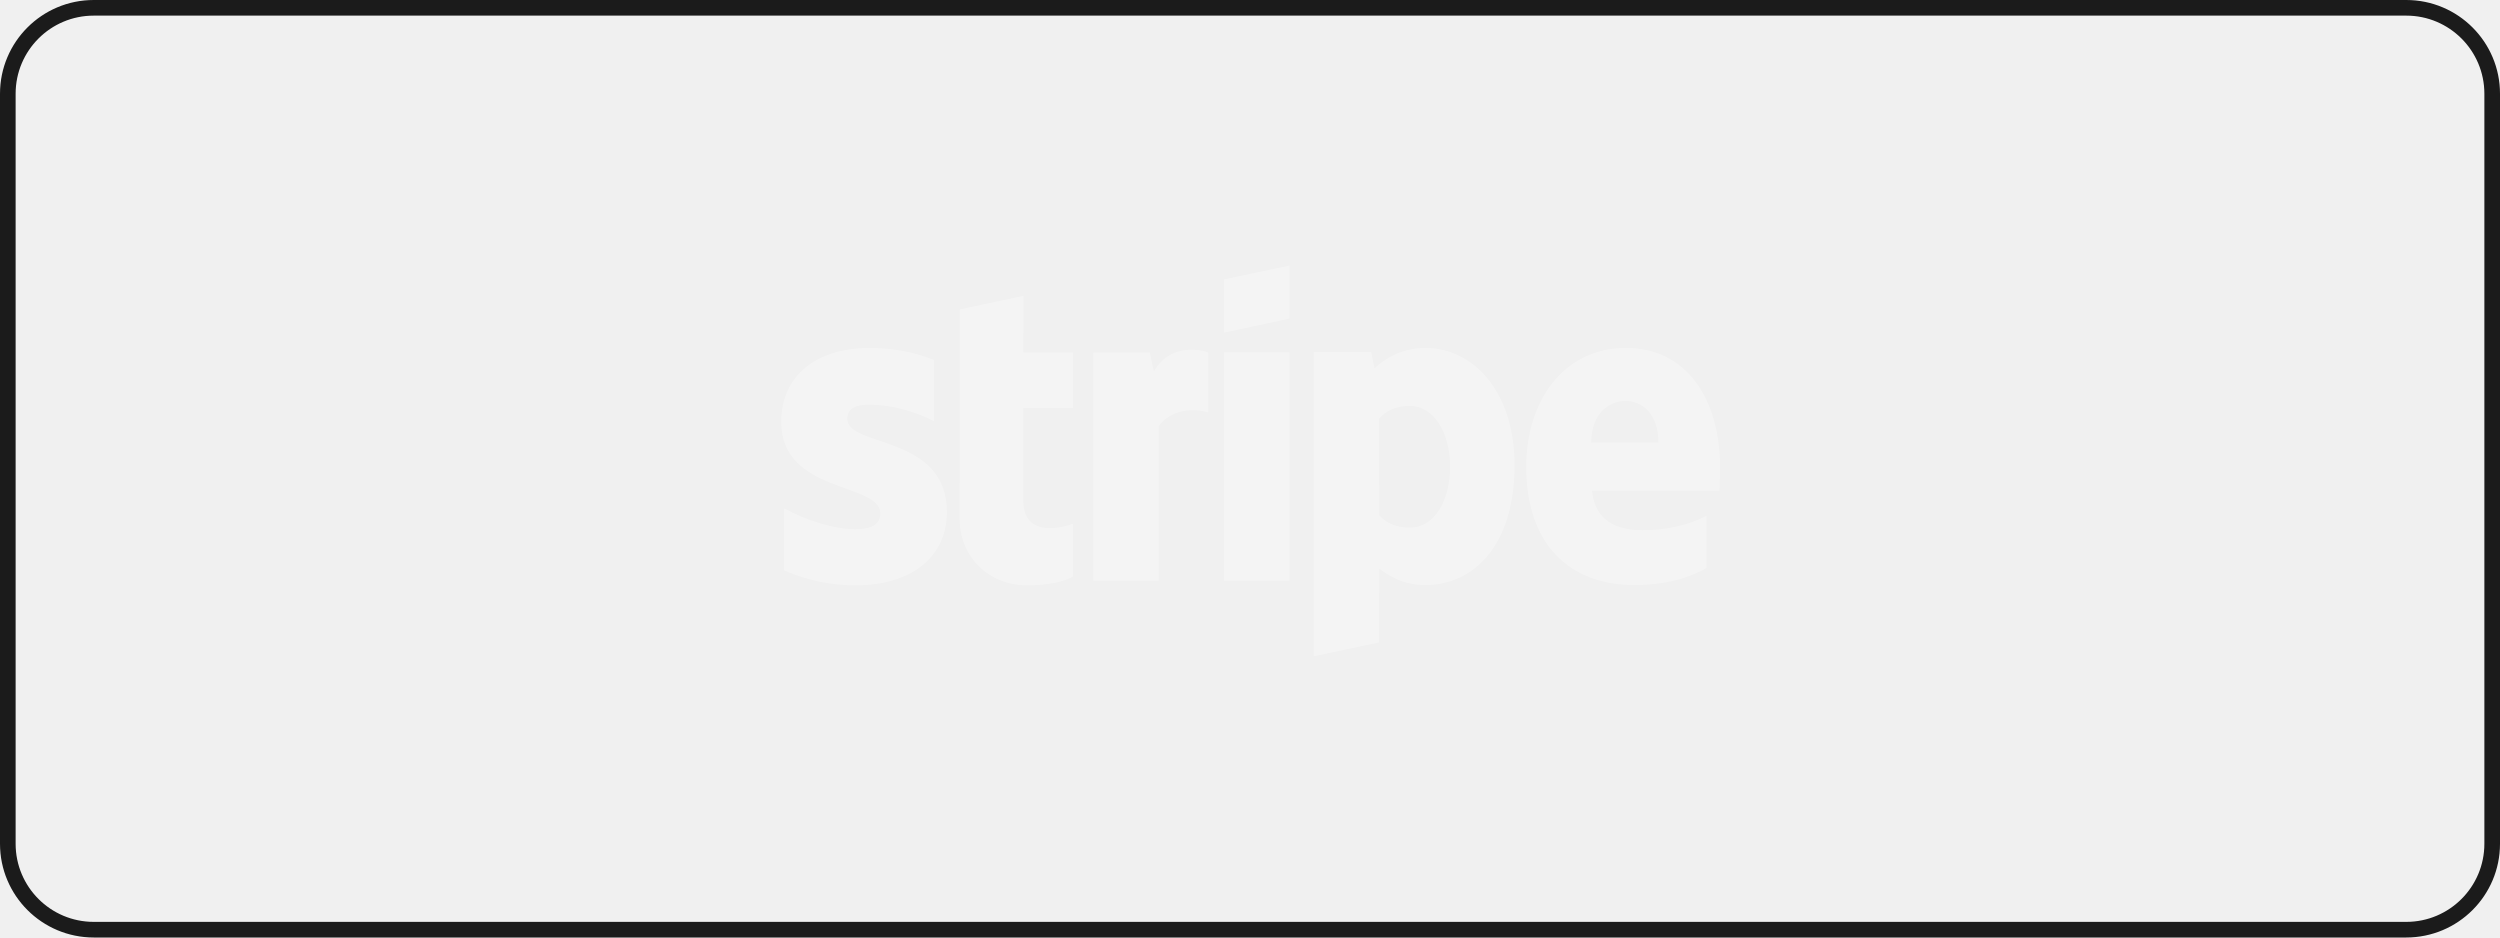
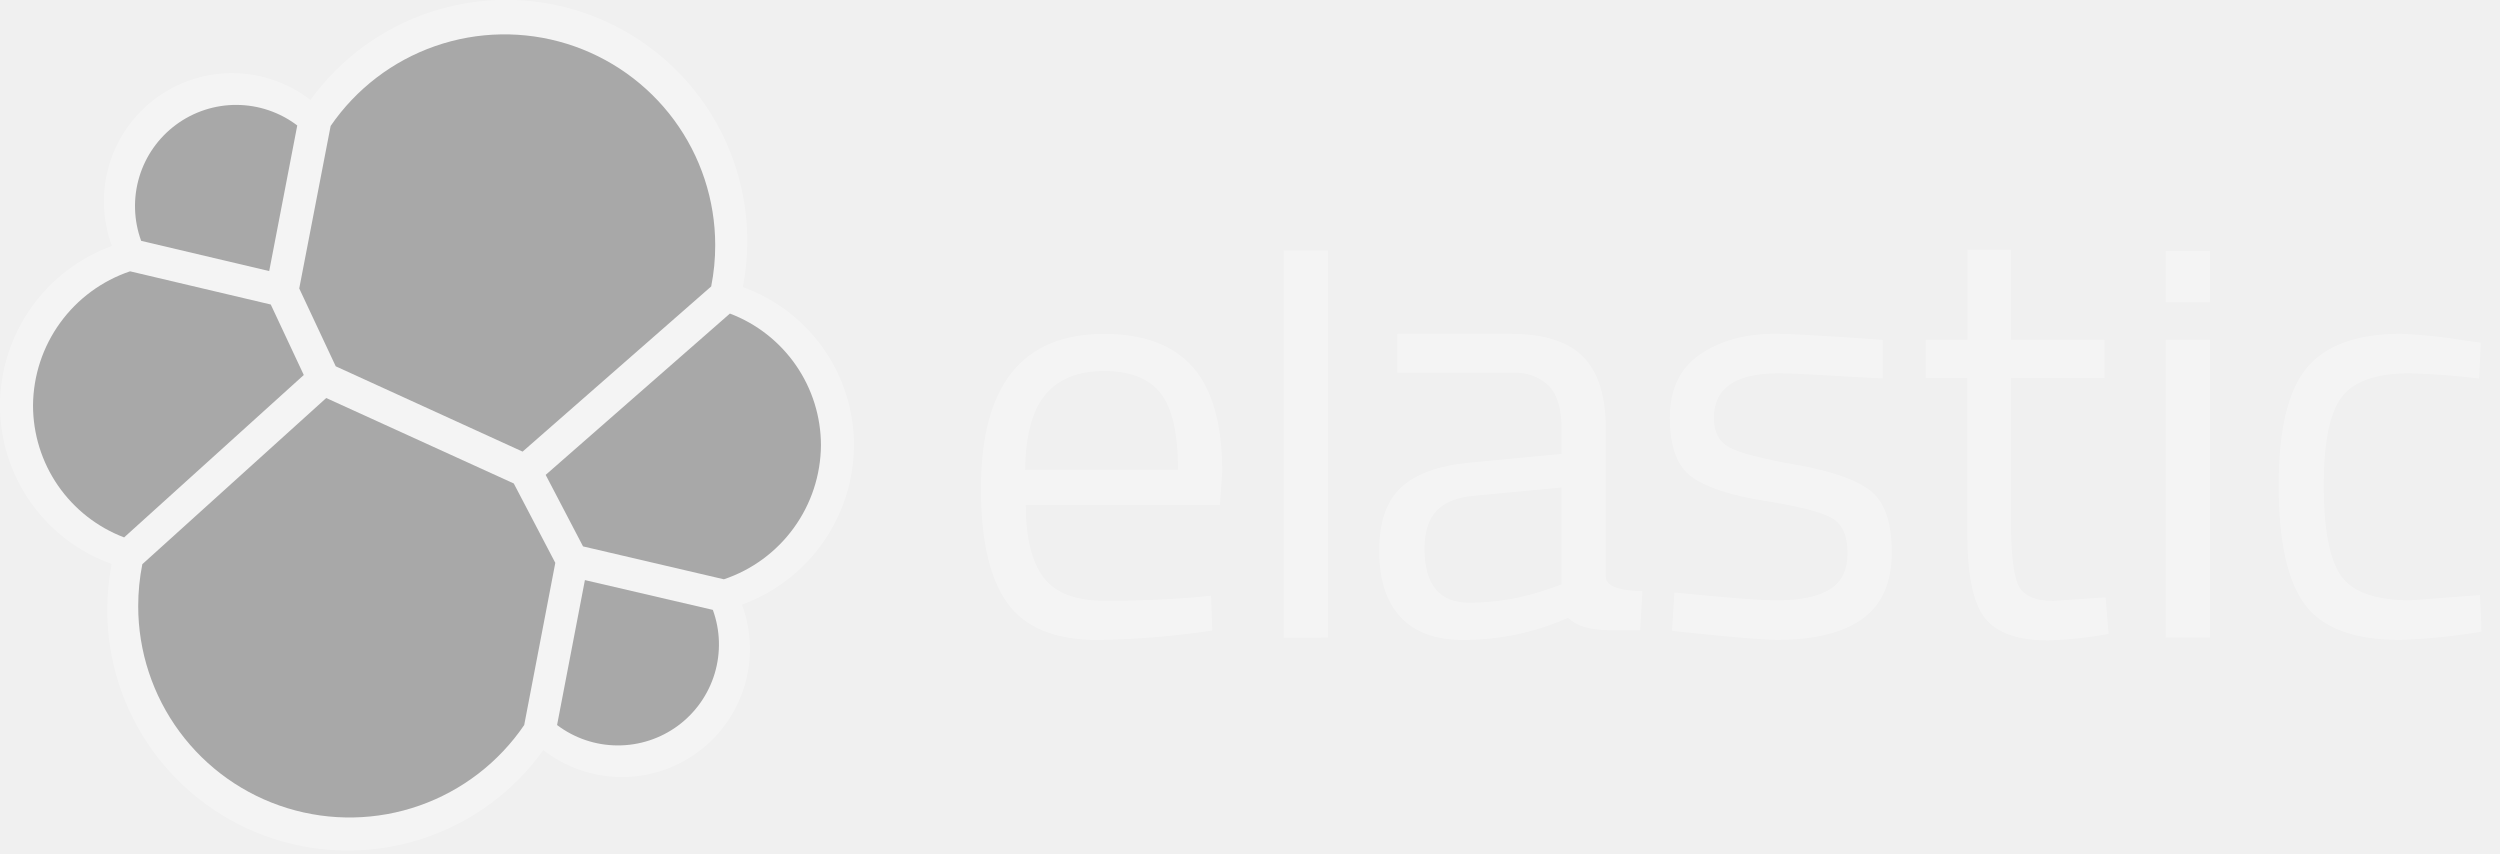
- <svg xmlns="http://www.w3.org/2000/svg" width="160" height="60" viewBox="0 0 160 60" fill="none">
-   <rect x="0.5" y="0.5" width="159" height="59" rx="5.5" stroke="#1B1B1B" />
-   <g opacity="0.3">
-     <path fill-rule="evenodd" clip-rule="evenodd" d="M110.081 29.913C110.081 25.641 108.011 22.27 104.056 22.27C100.084 22.27 97.681 25.642 97.681 29.881C97.681 34.904 100.519 37.441 104.591 37.44C106.577 37.44 108.079 36.989 109.214 36.355L109.213 33.017C108.079 33.585 106.777 33.935 105.125 33.936C103.506 33.936 102.071 33.368 101.887 31.399L110.048 31.398C110.048 31.182 110.081 30.314 110.081 29.913ZM101.837 28.328C101.836 26.442 102.988 25.658 104.039 25.658C105.057 25.658 106.142 26.442 106.142 28.328L101.837 28.328Z" fill="white" />
-     <path fill-rule="evenodd" clip-rule="evenodd" d="M91.239 22.271C89.603 22.271 88.552 23.039 87.968 23.573L87.751 22.538L84.079 22.538L84.08 41.998L88.252 41.113L88.269 36.39C88.87 36.824 89.754 37.441 91.223 37.441C94.21 37.441 96.93 35.038 96.93 29.747C96.913 24.907 94.159 22.271 91.239 22.271ZM90.238 33.77C89.253 33.77 88.669 33.419 88.269 32.985L88.251 26.794C88.685 26.31 89.286 25.976 90.237 25.976C91.756 25.976 92.808 27.678 92.808 29.864C92.808 32.101 91.773 33.77 90.238 33.77Z" fill="white" />
-     <path fill-rule="evenodd" clip-rule="evenodd" d="M78.338 21.287L82.527 20.386L82.527 16.998L78.338 17.883L78.338 21.287Z" fill="white" />
-     <path d="M82.527 22.555L78.338 22.555L78.339 37.158L82.528 37.158L82.527 22.555Z" fill="white" />
-     <path fill-rule="evenodd" clip-rule="evenodd" d="M73.849 23.791L73.582 22.556L69.977 22.556L69.978 37.159L74.15 37.159L74.15 27.262C75.134 25.977 76.803 26.21 77.32 26.394L77.32 22.556C76.786 22.355 74.834 21.988 73.849 23.791Z" fill="white" />
-     <path fill-rule="evenodd" clip-rule="evenodd" d="M65.504 18.935L61.432 19.803L61.416 33.171C61.417 35.641 63.269 37.46 65.739 37.459C67.108 37.459 68.109 37.209 68.66 36.909L68.659 33.521C68.125 33.738 65.489 34.506 65.488 32.036L65.488 26.111L68.659 26.111L68.659 22.556L65.488 22.556L65.504 18.935Z" fill="white" />
-     <path fill-rule="evenodd" clip-rule="evenodd" d="M54.223 26.796C54.223 26.145 54.757 25.895 55.642 25.895C56.91 25.895 58.512 26.279 59.781 26.963L59.78 23.041C58.395 22.49 57.026 22.273 55.641 22.273C52.254 22.273 50.001 24.043 50.001 26.997C50.001 31.603 56.343 30.868 56.343 32.854C56.343 33.622 55.675 33.872 54.741 33.872C53.356 33.872 51.587 33.305 50.185 32.537L50.185 36.509C51.737 37.177 53.306 37.46 54.741 37.46C58.212 37.46 60.599 35.741 60.599 32.754C60.582 27.78 54.223 28.665 54.223 26.796Z" fill="white" />
+ <svg xmlns="http://www.w3.org/2000/svg" width="82" height="28" viewBox="0 0 82 28" fill="none">
+   <g opacity="0.3" clip-path="url(#clip0_205_48)">
+     <path d="M28.009 14.615C28.012 13.479 27.663 12.369 27.01 11.439C26.358 10.508 25.433 9.802 24.364 9.418C24.461 8.922 24.51 8.417 24.51 7.912C24.511 6.239 23.981 4.608 22.997 3.255C22.013 1.902 20.625 0.896 19.033 0.381C17.441 -0.133 15.727 -0.13 14.137 0.391C12.547 0.912 11.163 1.924 10.184 3.281C9.462 2.722 8.578 2.413 7.664 2.401C6.751 2.39 5.858 2.676 5.122 3.217C4.386 3.758 3.847 4.525 3.585 5.4C3.324 6.275 3.355 7.212 3.673 8.068C2.601 8.459 1.675 9.168 1.018 10.101C0.362 11.034 0.007 12.146 0.001 13.287C-0.002 14.428 0.349 15.541 1.005 16.474C1.661 17.407 2.59 18.113 3.664 18.496C3.569 18.992 3.521 19.496 3.519 20C3.518 21.672 4.047 23.3 5.031 24.651C6.015 26.002 7.402 27.006 8.993 27.517C10.584 28.029 12.296 28.022 13.883 27.498C15.47 26.974 16.849 25.959 17.822 24.6C18.542 25.161 19.426 25.471 20.338 25.485C21.251 25.499 22.143 25.214 22.879 24.675C23.616 24.136 24.156 23.371 24.418 22.497C24.681 21.623 24.651 20.687 24.334 19.831C25.406 19.441 26.333 18.732 26.99 17.799C27.647 16.865 28.002 15.753 28.008 14.612" fill="white" />
+     <path d="M11.012 12.015L17.141 14.813L23.327 9.395C23.416 8.948 23.46 8.493 23.459 8.037C23.458 6.561 22.985 5.125 22.11 3.937C21.234 2.749 20.001 1.873 18.591 1.436C17.182 1 15.669 1.026 14.275 1.511C12.882 1.996 11.68 2.914 10.845 4.131L9.815 9.461L11.012 12.015Z" fill="black" />
+     <path d="M4.668 18.506C4.578 18.96 4.533 19.422 4.533 19.884C4.534 21.366 5.009 22.809 5.889 24.001C6.769 25.193 8.009 26.072 9.425 26.507C10.841 26.943 12.36 26.914 13.758 26.423C15.156 25.932 16.361 25.006 17.194 23.781L18.214 18.462L16.852 15.858L10.7 13.055L4.668 18.506Z" fill="black" />
+     <path d="M4.63 7.9L8.83 8.891L9.75 4.115C9.179 3.682 8.482 3.445 7.765 3.441C7.049 3.436 6.349 3.665 5.773 4.091C5.197 4.517 4.774 5.118 4.568 5.805C4.362 6.492 4.384 7.227 4.63 7.9Z" fill="black" />
+     <path d="M4.266 8.899C3.344 9.21 2.543 9.801 1.972 10.589C1.402 11.377 1.091 12.322 1.083 13.295C1.083 14.235 1.368 15.153 1.902 15.927C2.436 16.7 3.192 17.293 4.071 17.627L9.964 12.3L8.881 9.988L4.266 8.899Z" fill="black" />
+     <path d="M18.272 23.781C18.842 24.212 19.537 24.447 20.251 24.45C20.966 24.454 21.663 24.227 22.238 23.802C22.813 23.377 23.235 22.777 23.441 22.093C23.647 21.408 23.626 20.675 23.381 20.004L19.185 19.027L18.272 23.781Z" fill="black" />
+     <path d="M19.124 17.922L23.744 19.001C24.666 18.691 25.468 18.101 26.039 17.312C26.61 16.524 26.92 15.578 26.927 14.605C26.926 13.667 26.64 12.752 26.106 11.98C25.573 11.209 24.818 10.617 23.941 10.285L17.898 15.576L19.124 17.922Z" fill="black" />
+     <path d="M39.162 19.597L39.722 19.54L39.761 20.68C38.515 20.868 37.258 20.972 35.998 20.989C34.609 20.989 33.624 20.587 33.045 19.783C32.465 18.979 32.176 17.728 32.177 16.029C32.176 12.647 33.521 10.955 36.21 10.953C37.513 10.953 38.484 11.317 39.124 12.044C39.765 12.771 40.086 13.911 40.088 15.462L40.012 16.563L33.644 16.563C33.644 17.631 33.837 18.422 34.223 18.937C34.61 19.451 35.281 19.708 36.239 19.708C37.198 19.711 38.172 19.674 39.162 19.597ZM38.641 15.41C38.641 14.226 38.452 13.39 38.073 12.902C37.694 12.414 37.076 12.169 36.22 12.168C35.364 12.168 34.72 12.425 34.289 12.94C33.859 13.454 33.637 14.278 33.624 15.411L38.641 15.41Z" fill="white" />
+     <path d="M42.107 20.913L42.106 8.215L43.554 8.215L43.554 20.912L42.107 20.913Z" fill="white" />
+     <path d="M52.669 14.058L52.669 18.926C52.669 19.414 53.87 19.388 53.87 19.388L53.797 20.668C52.78 20.668 51.938 20.752 51.434 20.262C50.341 20.748 49.157 20.995 47.961 20.987C47.075 20.987 46.399 20.736 45.934 20.233C45.47 19.731 45.238 19.009 45.239 18.067C45.239 17.127 45.477 16.435 45.954 15.991C46.43 15.547 47.176 15.276 48.192 15.177L51.221 14.889L51.221 14.058C51.221 13.407 51.08 12.937 50.798 12.649C50.643 12.504 50.461 12.391 50.262 12.319C50.062 12.246 49.851 12.214 49.639 12.226L45.836 12.226L45.836 10.951L49.543 10.951C50.637 10.951 51.431 11.202 51.926 11.704C52.421 12.207 52.669 12.992 52.669 14.058ZM46.722 17.995C46.722 19.179 47.211 19.771 48.187 19.771C49.069 19.77 49.943 19.62 50.774 19.326L51.217 19.172L51.217 15.988L48.366 16.258C47.787 16.31 47.368 16.477 47.111 16.759C46.854 17.041 46.724 17.453 46.722 17.995Z" fill="white" />
+     <path d="M58.319 12.244C56.916 12.245 56.214 12.733 56.214 13.71C56.214 14.161 56.377 14.48 56.703 14.665C57.028 14.851 57.761 15.044 58.902 15.245C60.048 15.445 60.859 15.725 61.334 16.084C61.809 16.444 62.048 17.119 62.049 18.11C62.049 19.101 61.731 19.829 61.093 20.291C60.456 20.753 59.527 20.985 58.305 20.986C57.507 20.986 54.844 20.69 54.844 20.69L54.922 19.437C56.452 19.583 57.558 19.692 58.305 19.692C59.052 19.692 59.62 19.573 60.013 19.335C60.405 19.098 60.6 18.699 60.6 18.139C60.6 17.579 60.437 17.2 60.099 16.999C59.76 16.799 59.031 16.61 57.899 16.43C56.768 16.249 55.962 15.986 55.487 15.639C55.011 15.292 54.772 14.648 54.772 13.708C54.772 12.769 55.097 12.08 55.766 11.624C56.435 11.168 57.256 10.949 58.246 10.949C59.03 10.949 61.754 11.149 61.754 11.149L61.754 12.41C60.316 12.347 59.141 12.244 58.319 12.244Z" fill="white" />
+     <path d="M69.024 12.397L65.956 12.397L65.956 17.01C65.956 18.116 66.036 18.843 66.197 19.19C66.36 19.538 66.741 19.711 67.345 19.711L69.062 19.595L69.16 20.792C68.509 20.912 67.851 20.983 67.19 21.005C66.187 21.005 65.493 20.761 65.106 20.271C64.72 19.782 64.527 18.849 64.528 17.473L64.528 12.397L63.164 12.397L63.163 11.144L64.534 11.143L64.534 8.191L65.962 8.19L65.962 11.143L69.024 11.143L69.024 12.397Z" fill="white" />
+     <path d="M71.036 9.911L71.036 8.231L72.483 8.231L72.483 9.911L71.036 9.911ZM71.037 20.91L71.036 11.143L72.483 11.143L72.484 20.91L71.037 20.91Z" fill="white" />
+     <path d="M78.752 10.949C79.475 10.98 80.195 11.057 80.908 11.181L81.37 11.239L81.313 12.415C80.557 12.32 79.796 12.262 79.034 12.243C77.94 12.243 77.197 12.504 76.805 13.025C76.414 13.546 76.218 14.51 76.216 15.919C76.216 17.33 76.4 18.311 76.767 18.862C77.134 19.414 77.899 19.69 79.062 19.692L81.341 19.52L81.4 20.716C80.513 20.866 79.617 20.957 78.717 20.987C77.213 20.987 76.174 20.6 75.601 19.828C75.028 19.055 74.742 17.753 74.742 15.921C74.741 14.088 75.05 12.801 75.668 12.061C76.285 11.321 77.313 10.95 78.752 10.949Z" fill="white" />
  </g>
+   <defs>
+     <clipPath id="clip0_205_48">
+       <rect width="81.395" height="28" fill="white" />
+     </clipPath>
+   </defs>
</svg>
